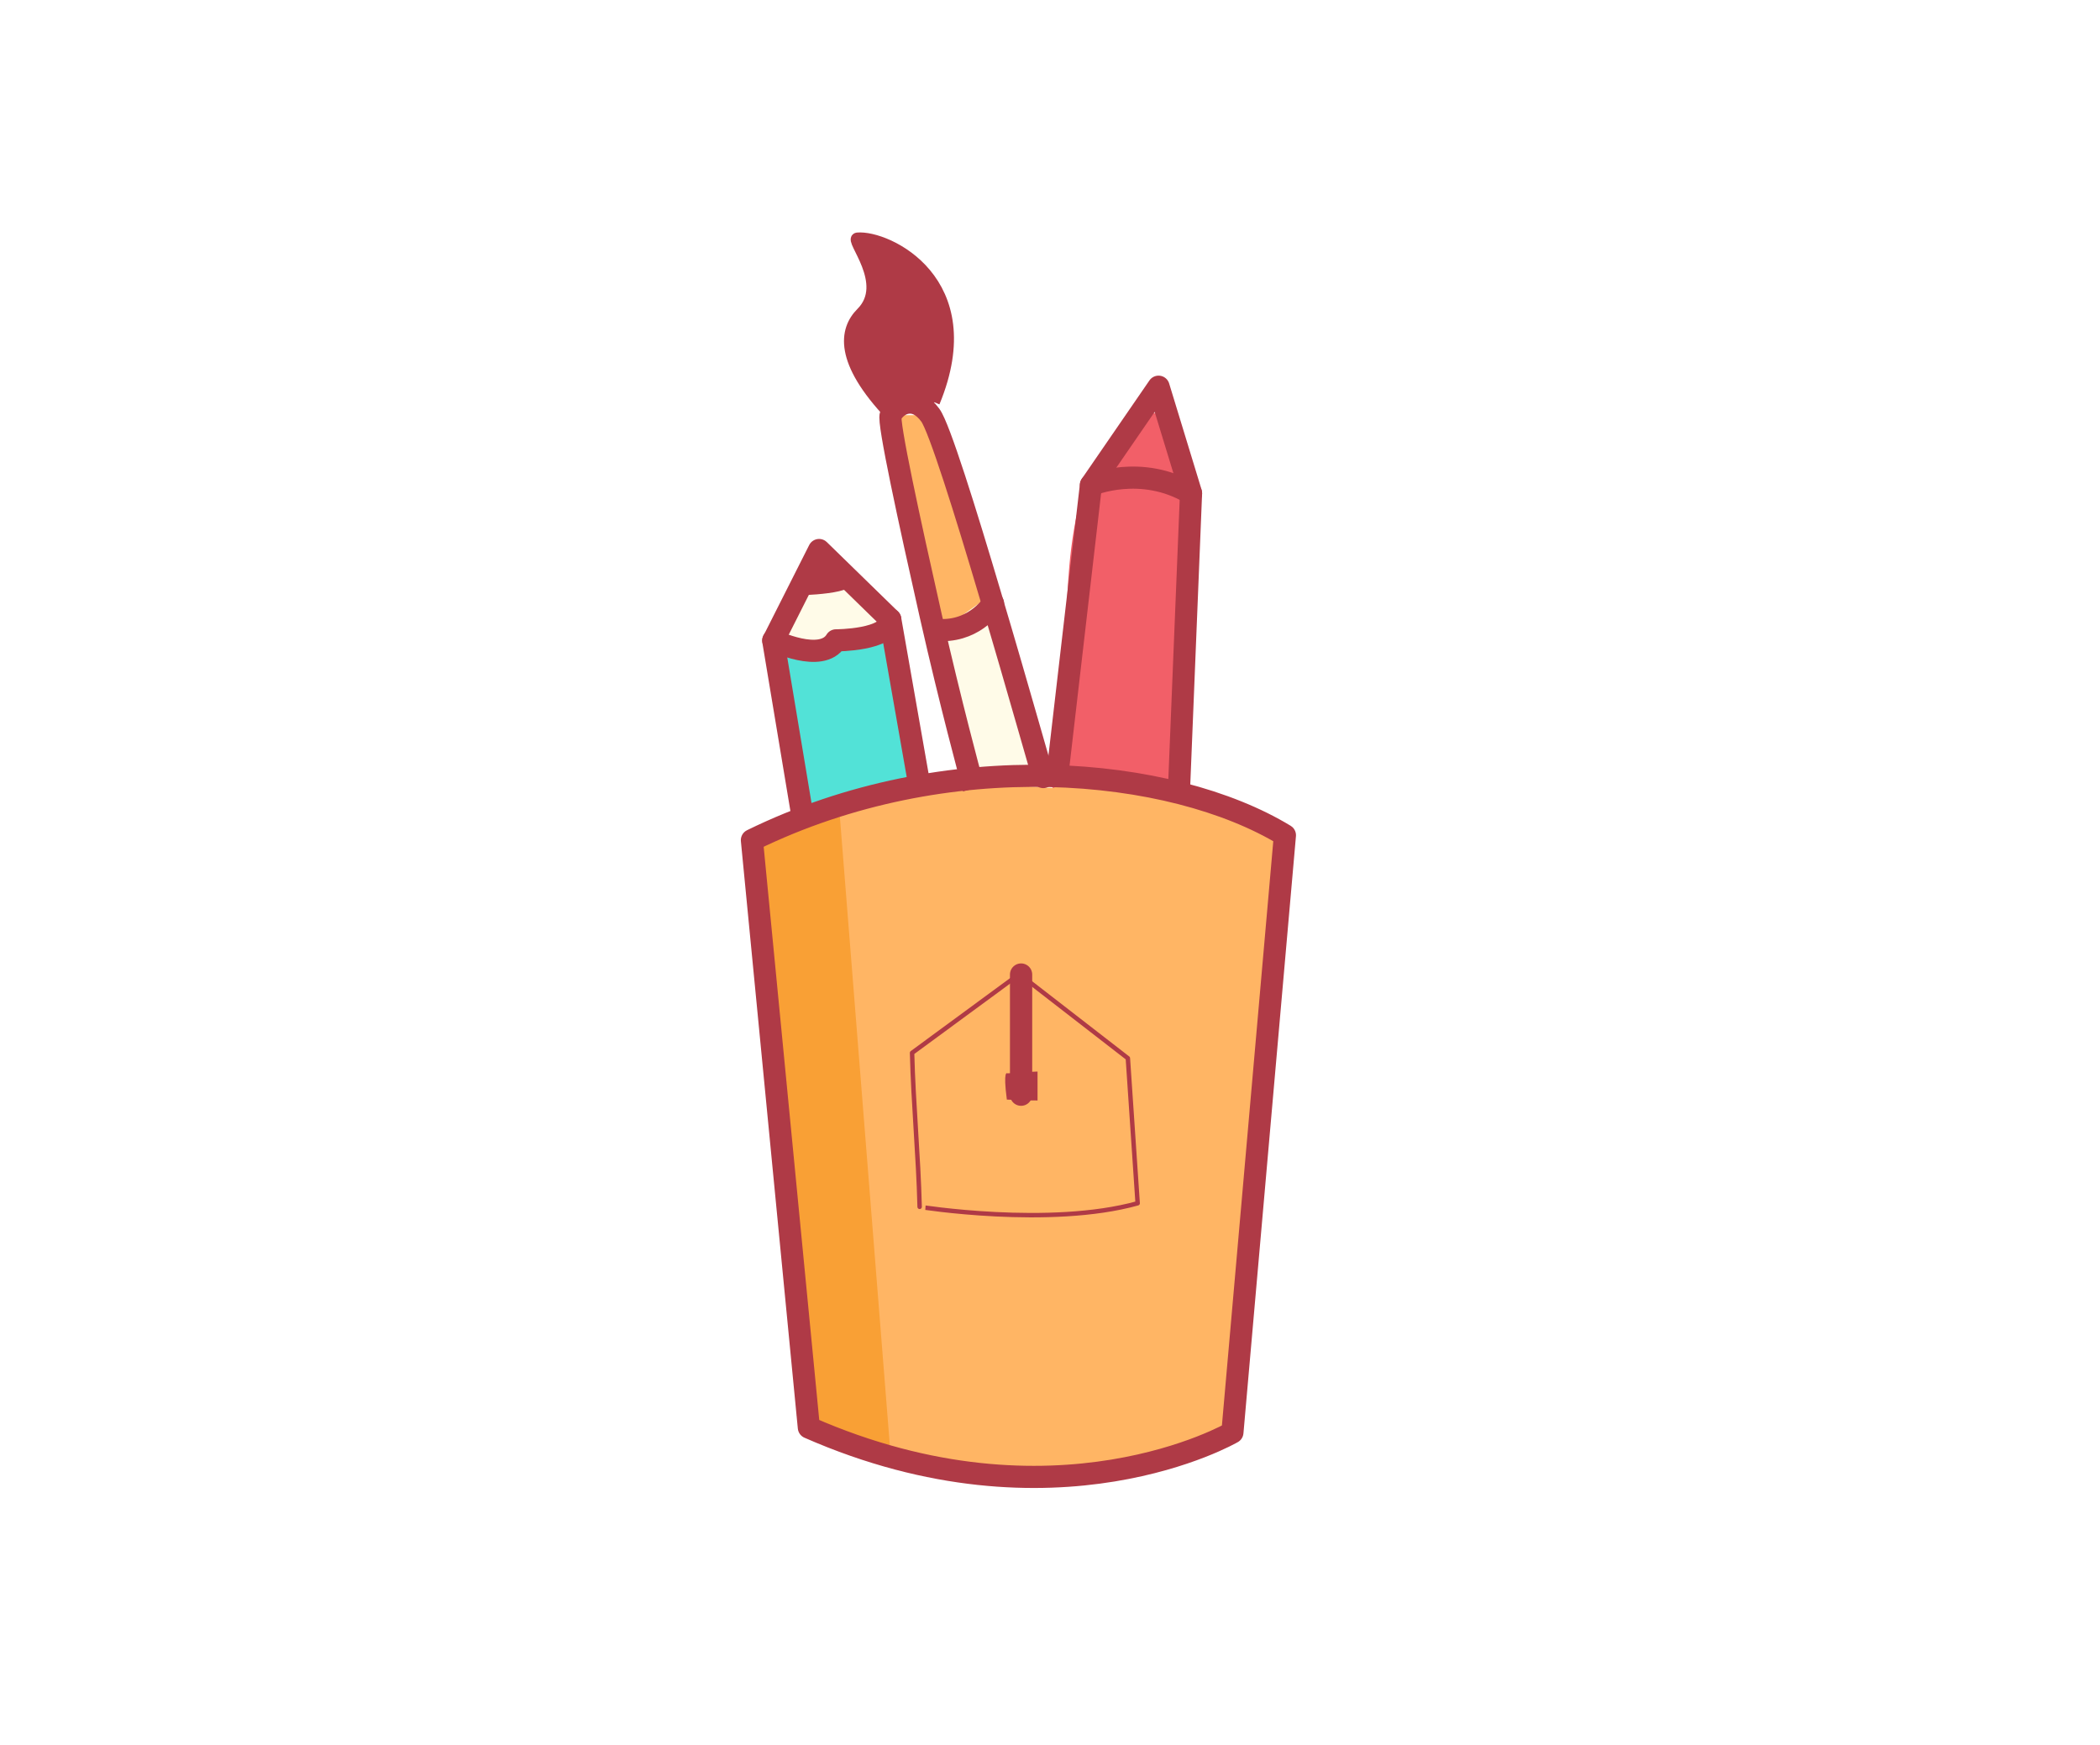
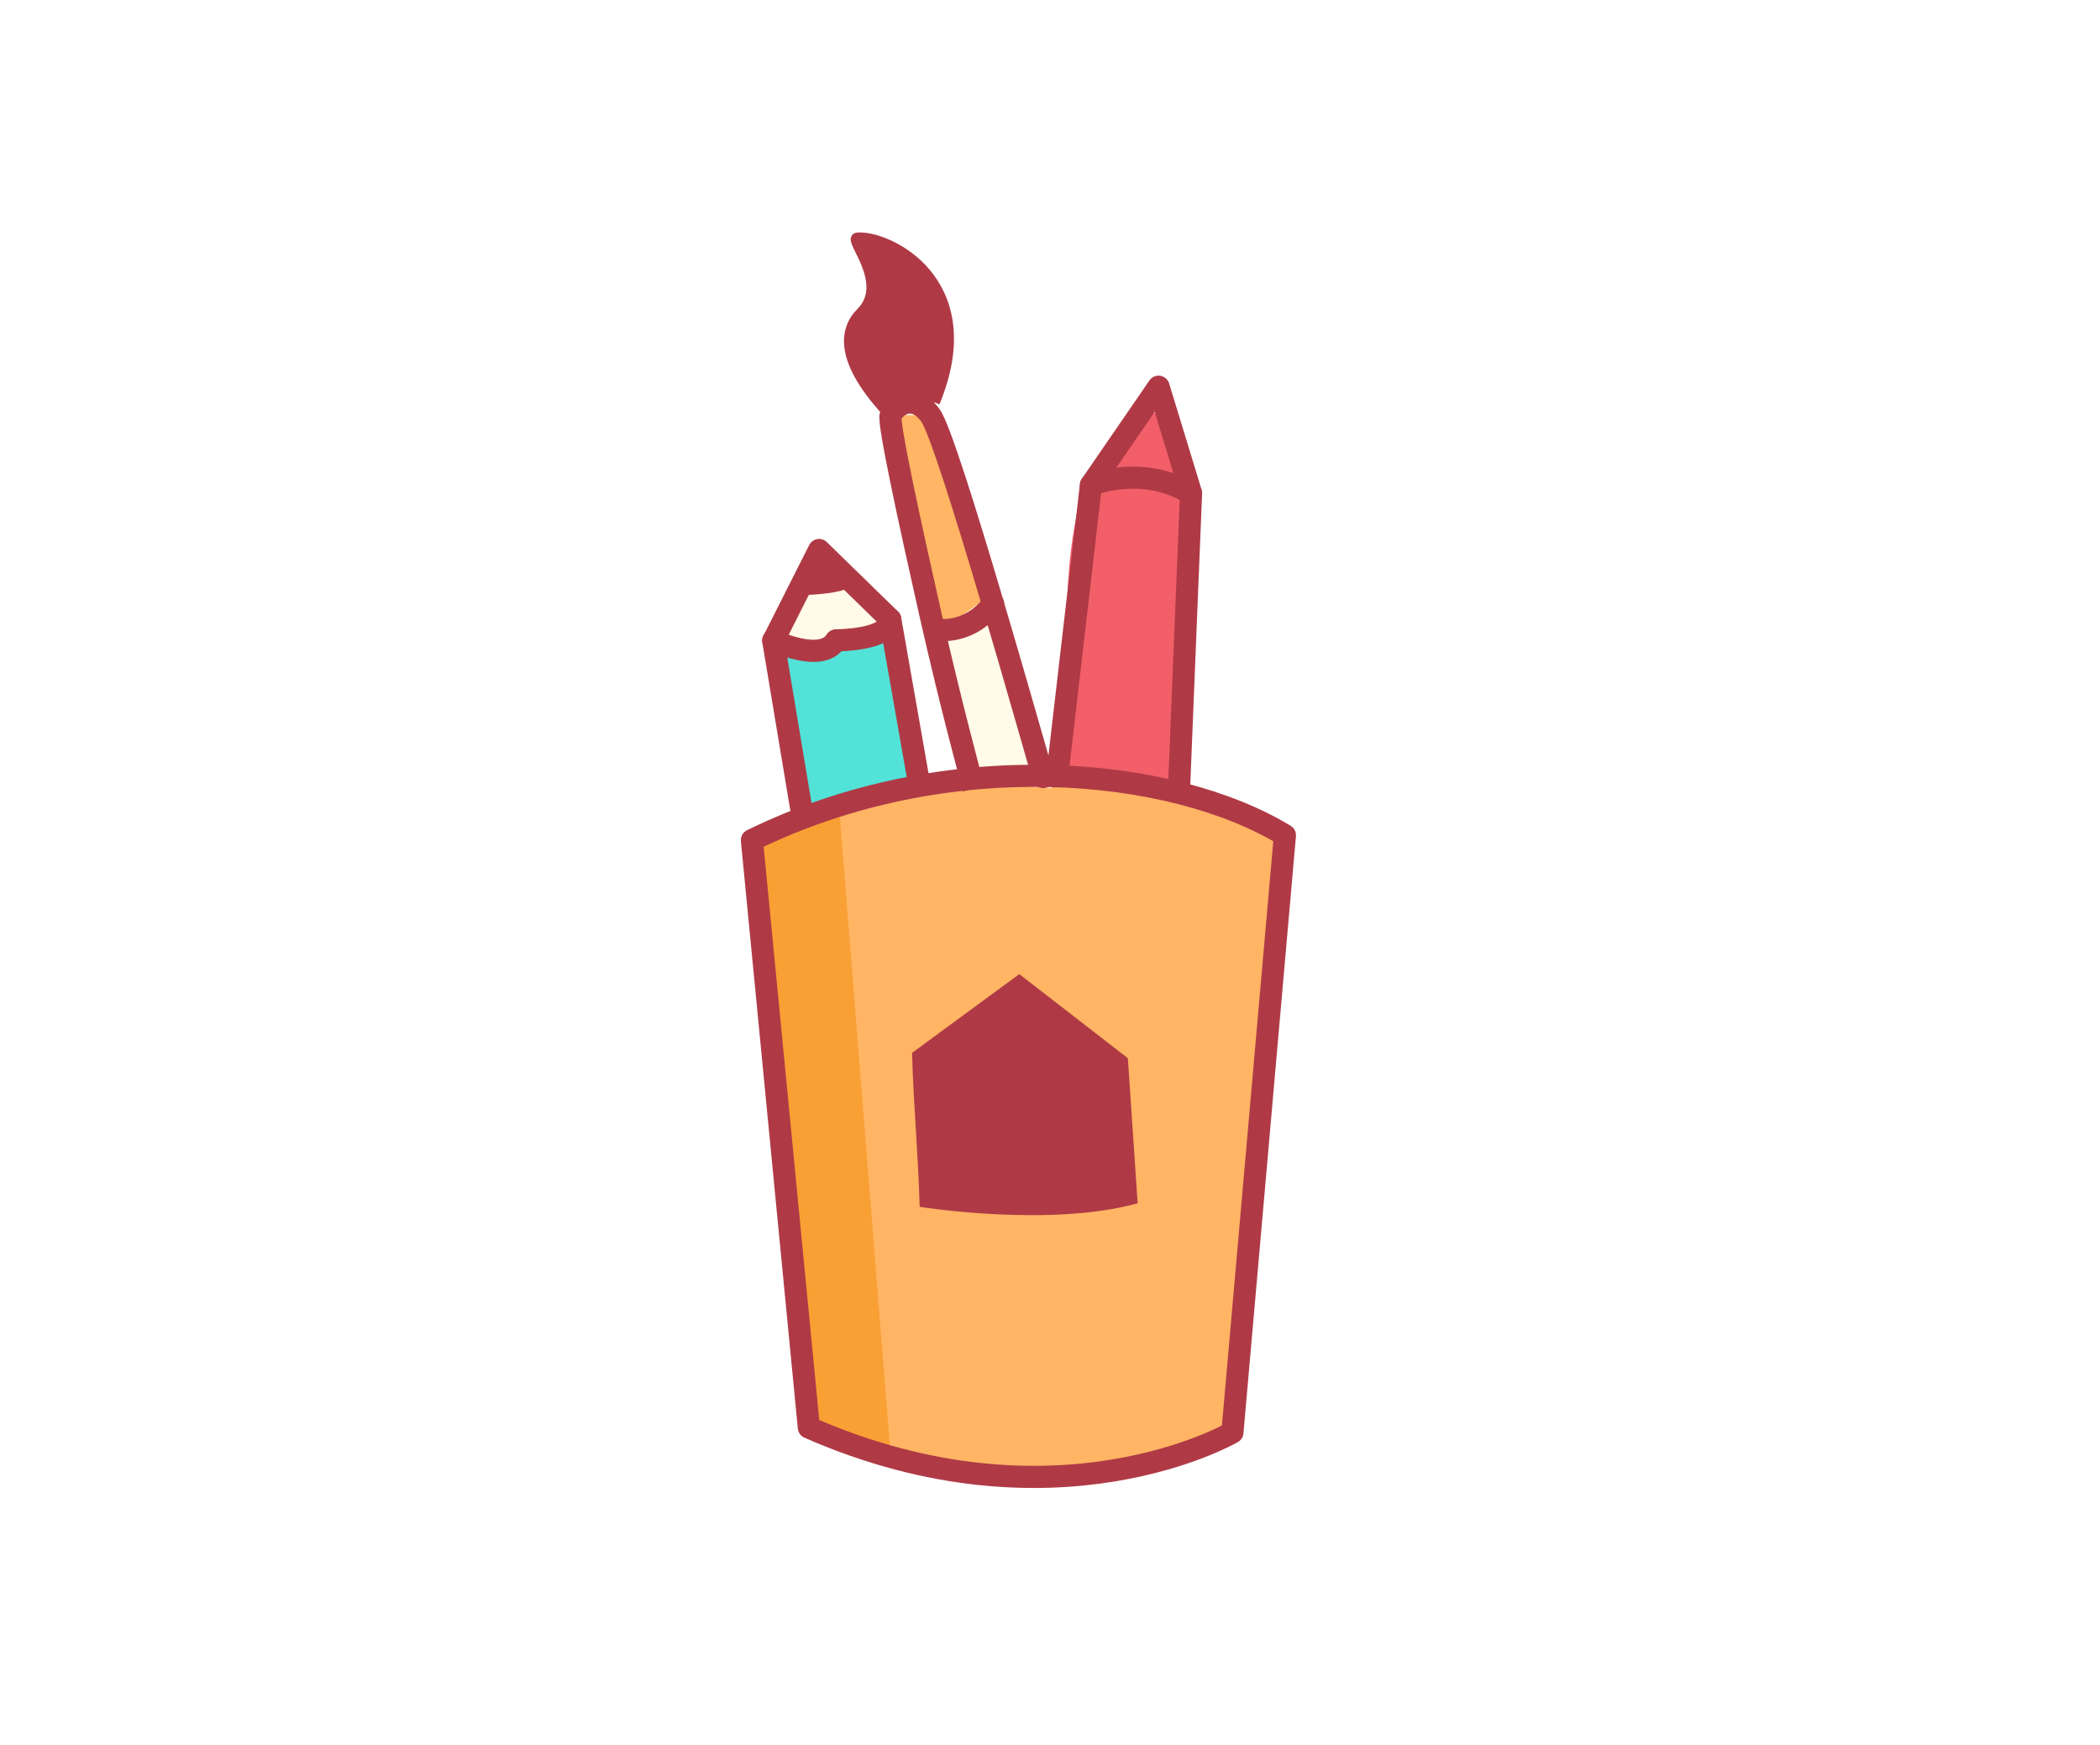
<svg xmlns="http://www.w3.org/2000/svg" version="1.1" id="Layer_1" x="0px" y="0px" width="472px" height="392px" viewBox="0 0 472 392" enable-background="new 0 0 472 392" xml:space="preserve">
  <g id="Layer_3">
    <path fill="#FFB564" d="M288.7,187.7c-53.7-32.6-119.8,1-119.8,1s11.6,92.6,11.4,121.4c-0.8,2-1,4.1-0.4,6.3   c-0.2,1.2-0.6,1.7-1,1.7h1.7c1.1,3,2.9,4.3,5.8,5.3c10.9,4,21.5,6.8,33.1,7.7c3.6,0.3,7.1,0.2,10.5-0.2c1.6,1.5,4,2.4,7.1,2.1   c13.2-1.2,28-1.9,38.6-10.3c1.7-1.4,2.7-2.7,3.1-4.7h0.8L288.7,187.7z" />
    <polygon fill="#52E2D7" points="173.2,146.4 180.5,184 206.6,177.2 200.1,144  " />
    <path fill="#FFFBE8" d="M222.6,133.8c0,0-17.9-15.6-5.3,39.9c0.6,2.5,19.4,3.4,19.4,3.4L222.6,133.8z" />
    <path fill="#F9A035" d="M188.6,181.4c0,0-20.6,0-20.6,12.4c0.1,17.2,13.4,105.6,13.1,119.9c-0.2,9.3,19.1,13.6,19.1,13.6" />
    <path fill="#FFB564" d="M200.2,93.3c0,0,9.7,50.2,11.6,48.4c2-1.8,10.8-7.9,10.8-7.9l-13.5-40.5H200.2z" />
    <path fill="#FFFBE8" d="M184.1,123.6c0,0-12.9,24.6-10.9,22.8c2-1.8,27-2.4,27-2.4L184.1,123.6z" />
    <path fill="#F25F68" d="M257.9,92.8c-1.5,2-3,4.1-4.4,6.3c-1.2,1.9-2.9,2.3-4.6,1.9c-1.7,3.4-3.5,6.7-5.7,9.8   c-6.2,22.4-0.7,41.7-8.7,63.8c-1.3,3.5,0.3,0.3,2.2,2.5c5.6-3,31.1,3.5,38.7,4.2c1.7-2.3-9.1-3.3-10.3-6.6c1.4,3.9,0.2-5.2,0.2-6.1   c0.3-2.6,0-5.5,0.3-8.1c0.7-4.6-1.4-6.4-0.8-11c1.9-14.5,3.4-29.4,3-44.1c-2.2-3.9-4.1-7.9-5.6-12.1   C261,92.9,259.4,92.7,257.9,92.8z" />
  </g>
  <g id="Layer_2">
    <polyline fill="none" stroke="#AF3A46" stroke-width="4.976" stroke-linecap="square" stroke-linejoin="round" stroke-miterlimit="10" points="   238,171.1 245.2,109 260.4,86.9 267.7,110.8 265.1,174.8  " />
    <polyline fill="none" stroke="#AF3A46" stroke-width="4.976" stroke-linecap="square" stroke-linejoin="round" stroke-miterlimit="10" points="   180.2,182.4 173.8,144 184.1,123.6 200.1,139.2 206.6,176.2  " />
    <path fill="none" stroke="#AF3A46" stroke-width="4.976" stroke-linecap="square" stroke-linejoin="round" stroke-miterlimit="10" d="   M218.2,174.8c0,0-4.5-16.5-9-36.4c-4.8-21.3-9.7-43.8-9-45.1c1.3-2.6,5.4-4.8,8.9,0c2,2.7,7.9,21.6,13.5,40.5   c6.3,21.1,12.2,42.3,11.9,40.8" />
    <path fill="#AF3A46" stroke="#AF3A46" stroke-width="2.488" stroke-miterlimit="10" d="M200.2,93.3c-11.6-12.2-10.4-19.2-6.6-23   c6.6-6.6-2.8-16.6-0.9-16.8c6.6-0.6,28.6,9.6,17.3,36.9" />
    <path fill="none" stroke="#AF3A46" stroke-width="4.976" stroke-linecap="round" stroke-linejoin="round" stroke-miterlimit="10" d="   M245.2,109c0,0,11.3-4.8,22.5,1.9" />
    <path fill="#FFFBE8" stroke="#AF3A46" stroke-width="4.976" stroke-linecap="round" stroke-linejoin="round" stroke-miterlimit="10" d="   M200.1,139.2c0,4.7-12.2,4.7-12.2,4.7c-3.2,5.3-14.1,0-14.1,0" />
    <path fill="#AF3A46" d="M190.9,130.3c3.4,3.3-12,3.5-12,3.5l5.1-10.2L190.9,130.3z" />
    <path fill="none" stroke="#AF3A46" stroke-width="4.976" stroke-linecap="round" stroke-linejoin="round" stroke-miterlimit="10" d="   M211.8,141.6c7.7,0,11.4-6,11.4-6" />
    <path fill="none" stroke="#AF3A46" stroke-width="4.976" stroke-linecap="round" stroke-linejoin="round" stroke-miterlimit="10" d="   M169,188.8L169,188.8c43.9-21.5,94.3-16.6,119.8-1.1L277,321.9c0,0-39.9,23.2-95.2-1.1L169,188.8z" />
-     <path fill="none" stroke="#AF3A46" stroke-linecap="round" stroke-linejoin="round" stroke-miterlimit="10" d="   M255.7,270.4l-2.2-32.6l-24.4-18.9L205,236.6c0.3,11.8,1.4,22.8,1.7,34.6C206.6,271.2,236,275.9,255.7,270.4z" />
-     <line fill="none" stroke="#AF3A46" stroke-width="5" stroke-linecap="round" stroke-linejoin="round" stroke-miterlimit="10" x1="229.5" y1="219" x2="229.5" y2="246" />
-     <path fill="#AF3A46" stroke="none" stroke-width="3.858" stroke-linecap="round" stroke-linejoin="round" stroke-miterlimit="10" d="   M233.2,240.8c-1.5,0-2.9,0.3-6.8,0.4c0,0-1-0.9-0.1,5.9c2.9,0.1,4,0.2,6.9,0.2C233.2,247.4,233.2,242.5,233.2,240.8z" />
+     <path fill="#AF3A46" stroke="none" d="   M255.7,270.4l-2.2-32.6l-24.4-18.9L205,236.6c0.3,11.8,1.4,22.8,1.7,34.6C206.6,271.2,236,275.9,255.7,270.4z" />
+     <line fill="#AF3A46" stroke="none" x1="229.5" y1="219" x2="229.5" y2="246" />
+     <path fill="#AF3A46" stroke="none" d="   M233.2,240.8c-1.5,0-2.9,0.3-6.8,0.4c0,0-1-0.9-0.1,5.9c2.9,0.1,4,0.2,6.9,0.2C233.2,247.4,233.2,242.5,233.2,240.8z" />
  </g>
</svg>
